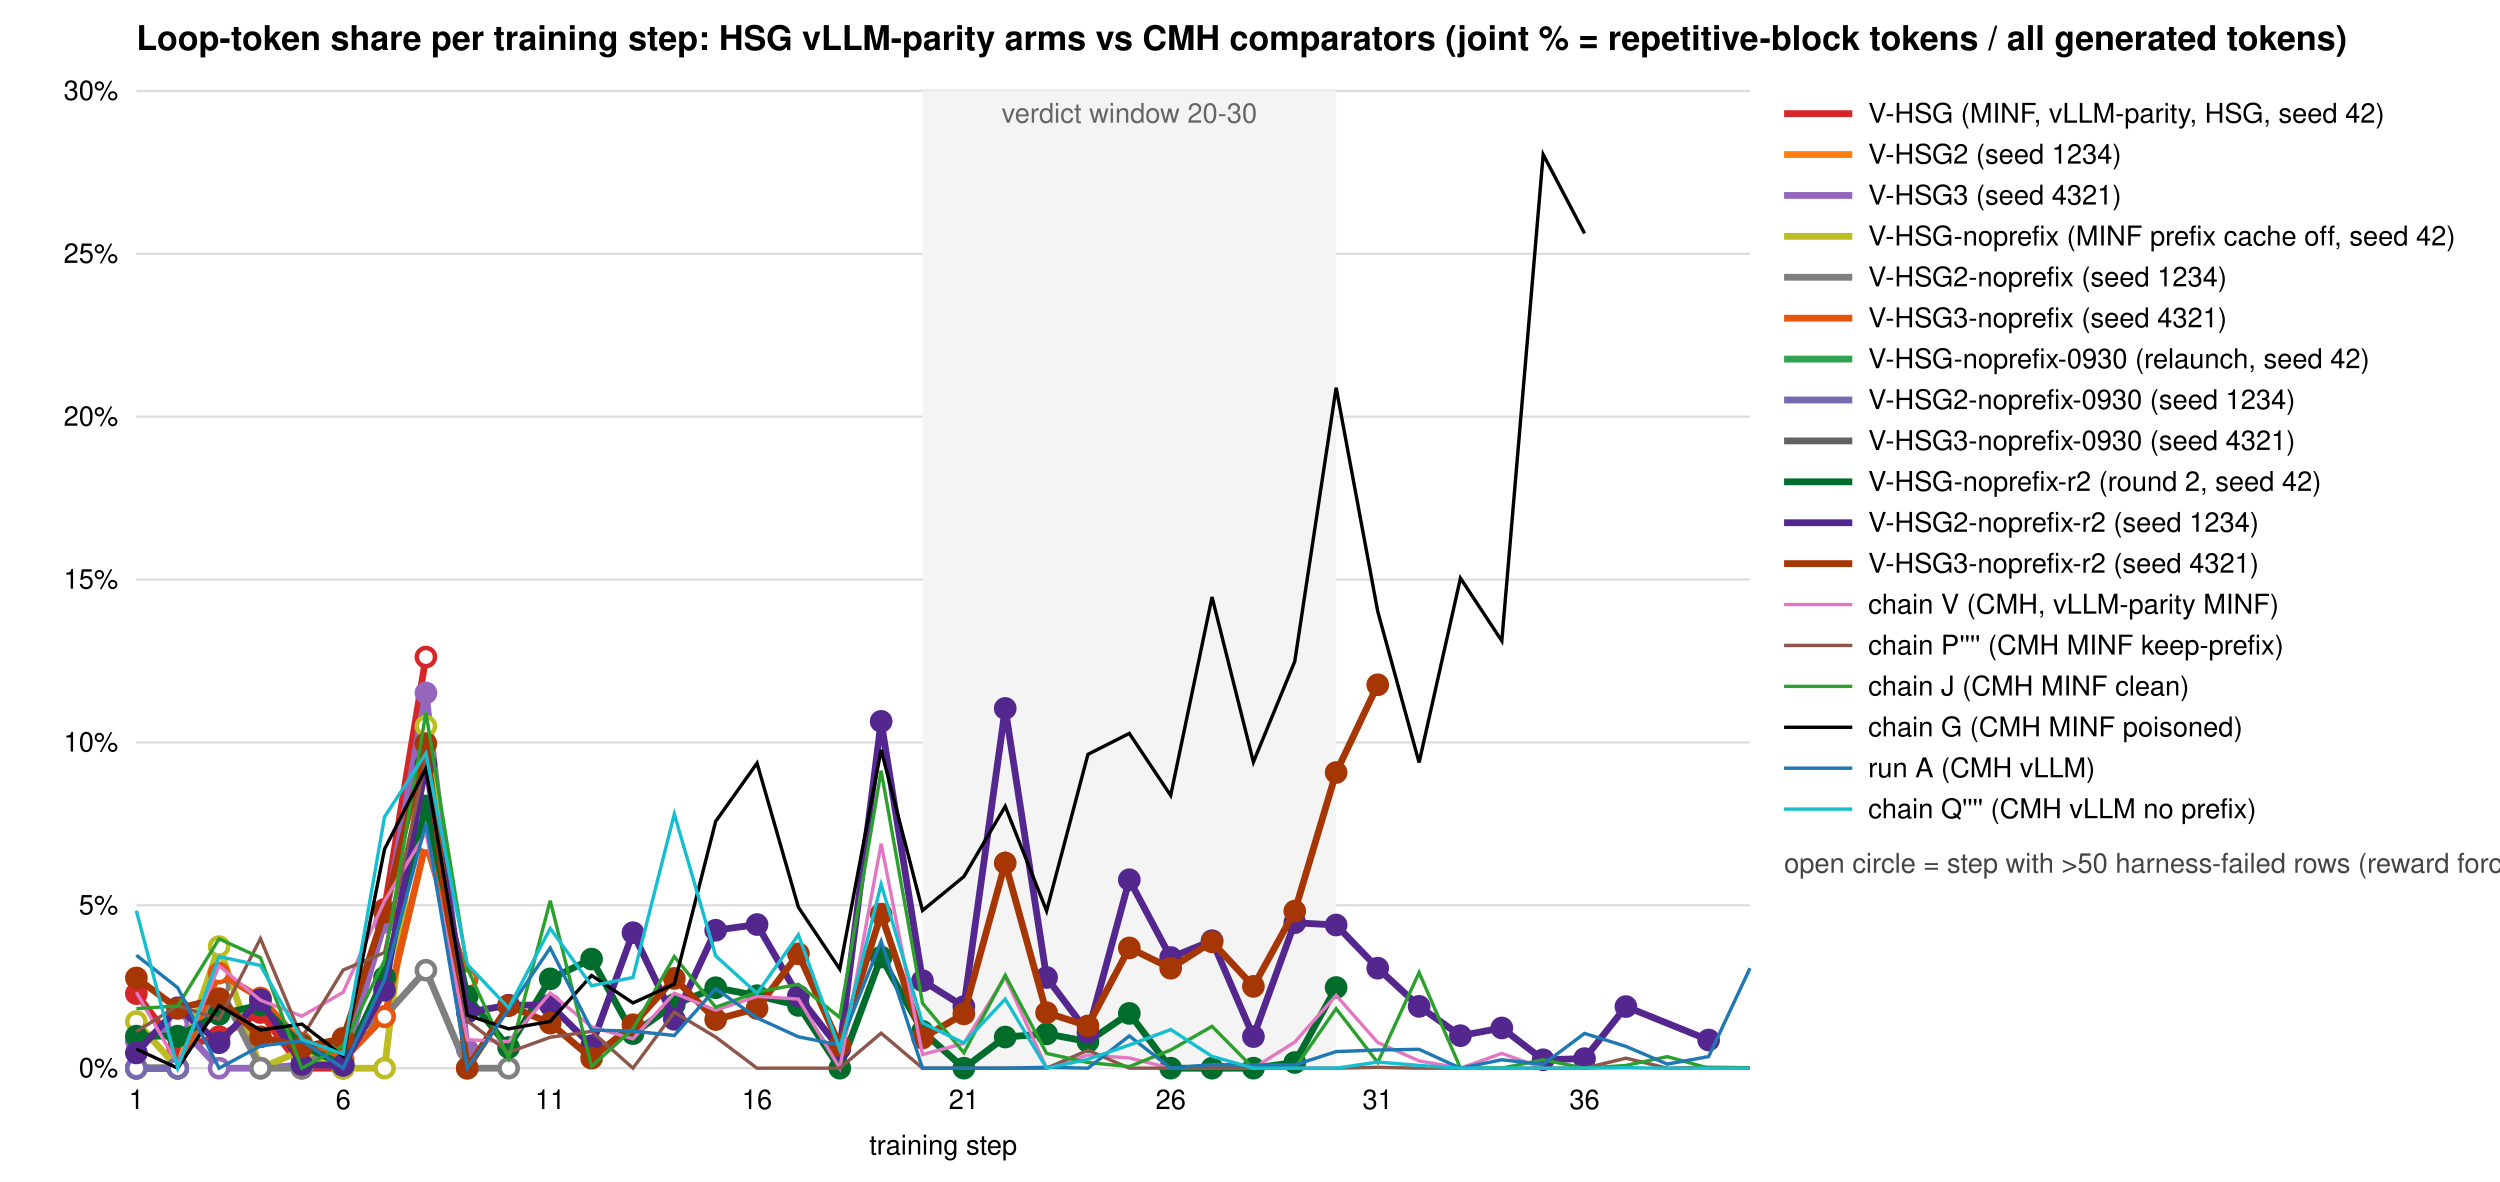
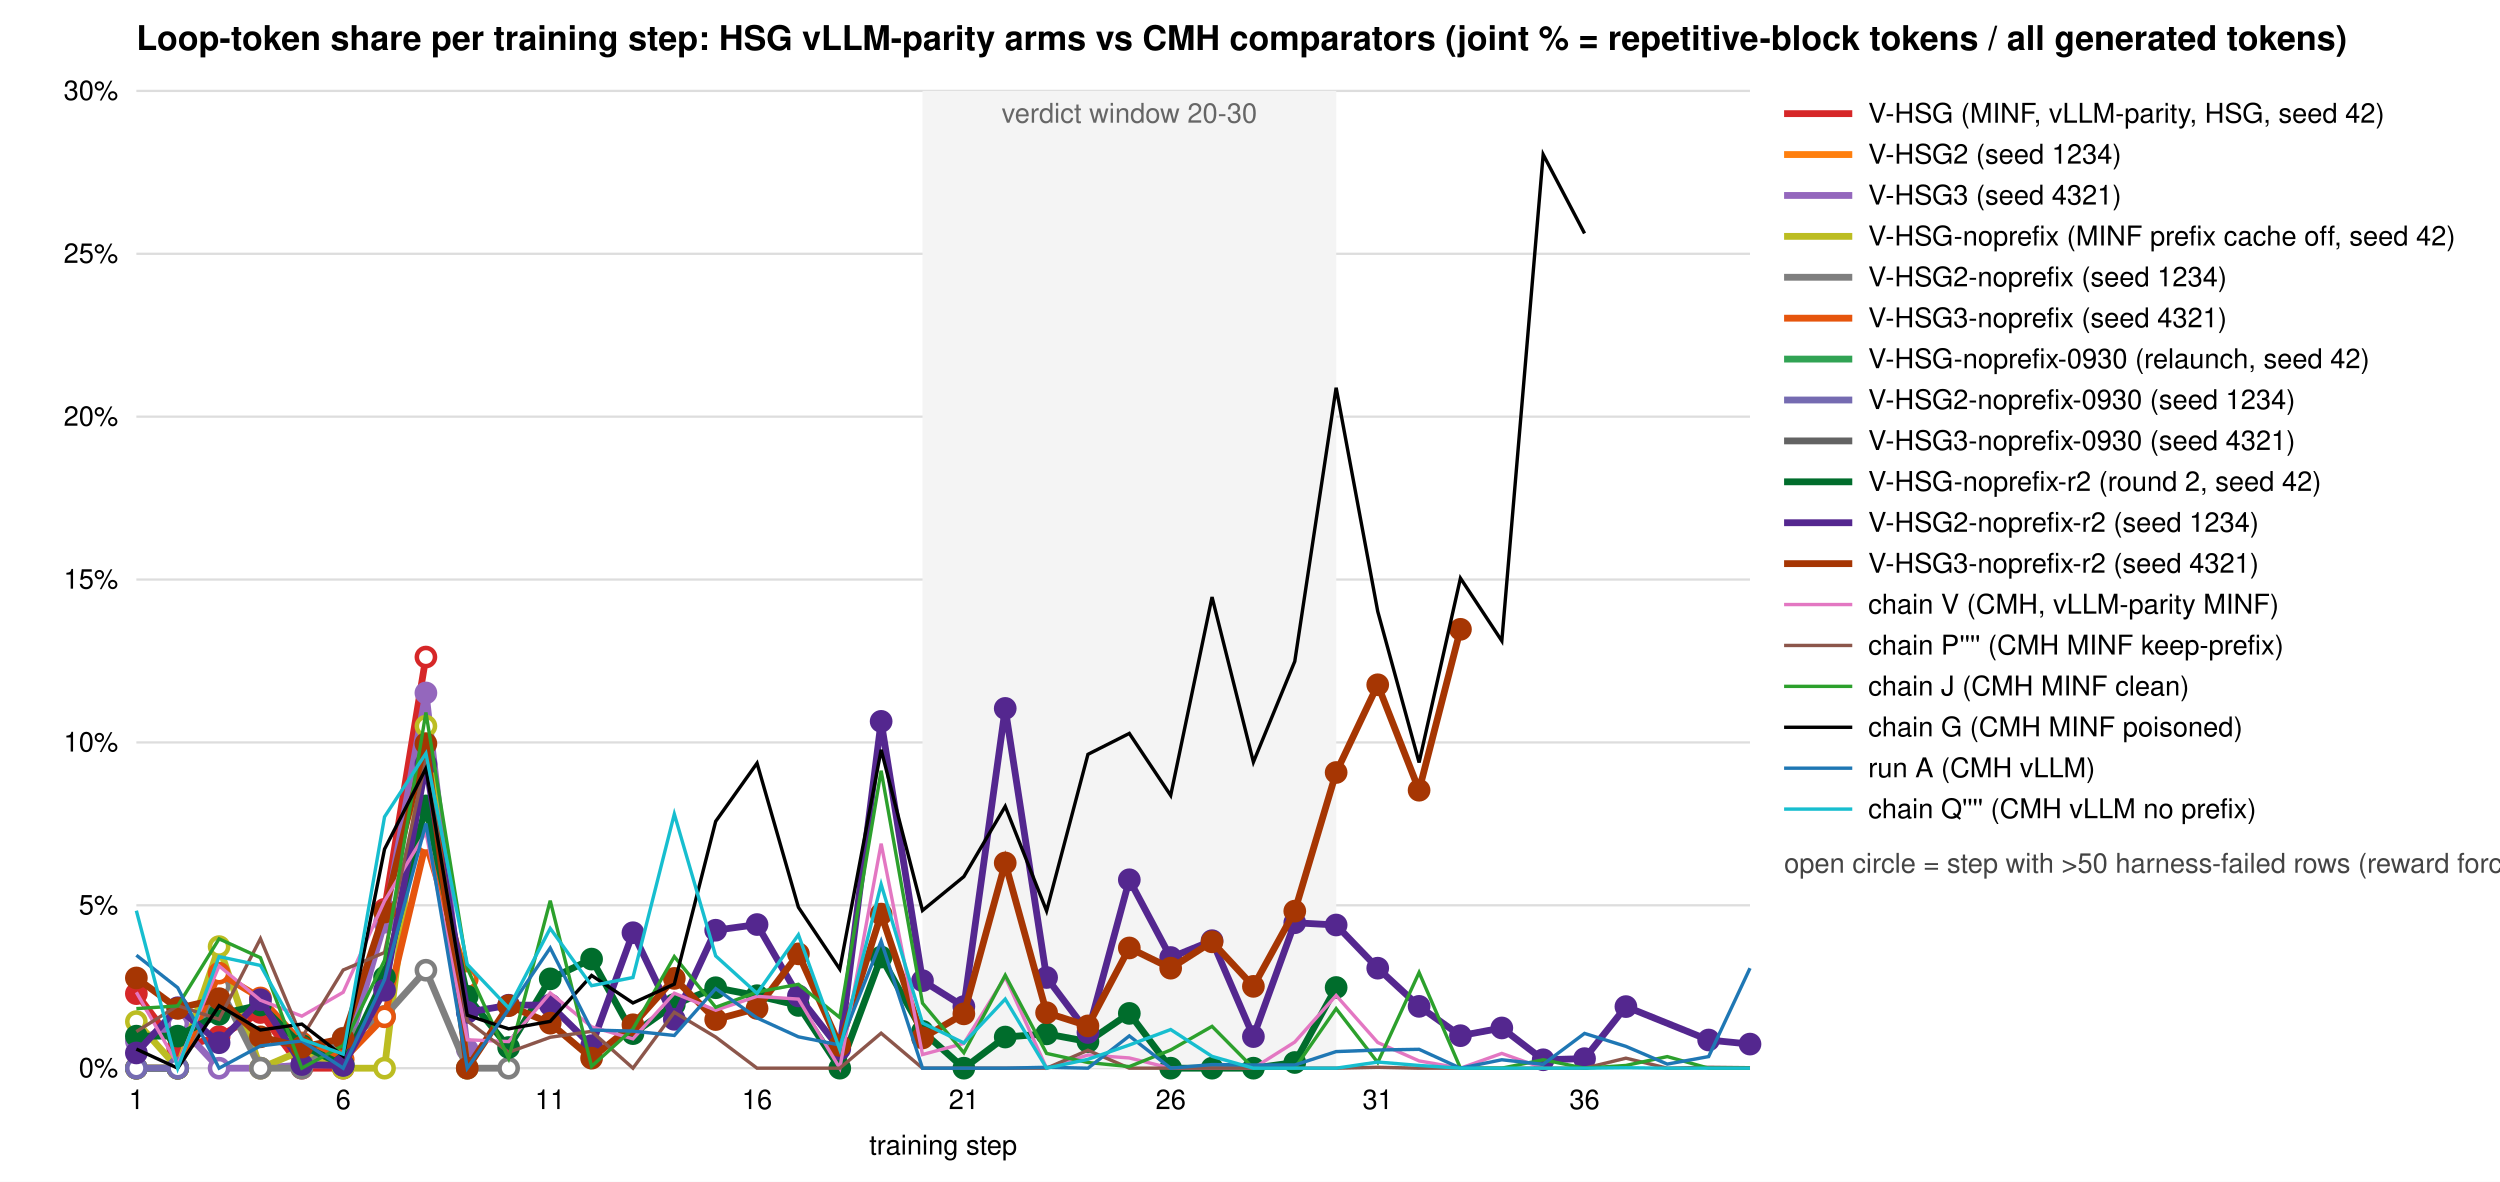
<svg xmlns="http://www.w3.org/2000/svg" width="1100" height="520" font-family="Helvetica,Arial" font-size="12">
  <rect width="1100" height="520" fill="white" />
  <text x="60" y="22" font-size="15" font-weight="bold">Loop-token share per training step: HSG vLLM-parity arms vs CMH comparators (joint % = repetitive-block tokens / all generated tokens)</text>
  <line x1="60" y1="470.0" x2="770" y2="470.0" stroke="#ddd" />
  <text x="52" y="474.0" text-anchor="end">0%</text>
  <line x1="60" y1="398.333" x2="770" y2="398.333" stroke="#ddd" />
  <text x="52" y="402.333" text-anchor="end">5%</text>
  <line x1="60" y1="326.667" x2="770" y2="326.667" stroke="#ddd" />
  <text x="52" y="330.667" text-anchor="end">10%</text>
  <line x1="60" y1="255.0" x2="770" y2="255.0" stroke="#ddd" />
  <text x="52" y="259.0" text-anchor="end">15%</text>
  <line x1="60" y1="183.333" x2="770" y2="183.333" stroke="#ddd" />
  <text x="52" y="187.333" text-anchor="end">20%</text>
  <line x1="60" y1="111.667" x2="770" y2="111.667" stroke="#ddd" />
  <text x="52" y="115.667" text-anchor="end">25%</text>
  <line x1="60" y1="40.0" x2="770" y2="40.0" stroke="#ddd" />
  <text x="52" y="44.0" text-anchor="end">30%</text>
  <text x="60.0" y="488" text-anchor="middle">1</text>
  <text x="151.026" y="488" text-anchor="middle">6</text>
  <text x="242.051" y="488" text-anchor="middle">11</text>
  <text x="333.077" y="488" text-anchor="middle">16</text>
  <text x="424.103" y="488" text-anchor="middle">21</text>
  <text x="515.128" y="488" text-anchor="middle">26</text>
  <text x="606.154" y="488" text-anchor="middle">31</text>
  <text x="697.179" y="488" text-anchor="middle">36</text>
  <text x="415.0" y="508" text-anchor="middle">training step</text>
  <rect x="405.897" y="40" width="182.051" height="430" fill="#f4f4f4" />
  <text x="496.923" y="54" text-anchor="middle" fill="#666">verdict window 20-30</text>
  <polyline fill="none" stroke="#d62728" stroke-width="3" points="60.0,437.2 78.2,461.2 96.4,456.1 114.6,445.5 132.8,470.0 151.0,470.0 169.2,400.1 187.4,289.1" />
  <circle cx="60.0" cy="437.2" r="4" fill="#d62728" stroke="#d62728" stroke-width="2" />
  <circle cx="78.2" cy="461.2" r="4" fill="#d62728" stroke="#d62728" stroke-width="2" />
  <circle cx="96.4" cy="456.1" r="4" fill="#d62728" stroke="#d62728" stroke-width="2" />
  <circle cx="114.6" cy="445.5" r="4" fill="#d62728" stroke="#d62728" stroke-width="2" />
  <circle cx="132.8" cy="470.0" r="4" fill="white" stroke="#d62728" stroke-width="2" />
  <circle cx="151.0" cy="470.0" r="4" fill="white" stroke="#d62728" stroke-width="2" />
  <circle cx="169.2" cy="400.1" r="4" fill="white" stroke="#d62728" stroke-width="2" />
  <circle cx="187.4" cy="289.1" r="4" fill="white" stroke="#d62728" stroke-width="2" />
  <line x1="785" y1="50" x2="815" y2="50" stroke="#d62728" stroke-width="3" />
  <text x="822" y="54">V-HSG (MINF, vLLM-parity, HSG, seed 42)</text>
  <polyline fill="none" stroke="#ff7f0e" stroke-width="3" points="60.0,470.0 78.2,470.0" />
  <circle cx="60.0" cy="470.0" r="4" fill="white" stroke="#ff7f0e" stroke-width="2" />
  <circle cx="78.2" cy="470.0" r="4" fill="white" stroke="#ff7f0e" stroke-width="2" />
  <line x1="785" y1="68" x2="815" y2="68" stroke="#ff7f0e" stroke-width="3" />
  <text x="822" y="72">V-HSG2 (seed 1234)</text>
  <polyline fill="none" stroke="#9467bd" stroke-width="3" points="60.0,458.1 78.2,450.5 96.4,470.0 114.6,470.0 132.8,468.6 151.0,468.5 169.2,405.8 187.4,304.9 205.6,461.8" />
  <circle cx="60.0" cy="458.1" r="4" fill="white" stroke="#9467bd" stroke-width="2" />
  <circle cx="78.2" cy="450.5" r="4" fill="white" stroke="#9467bd" stroke-width="2" />
  <circle cx="96.4" cy="470.0" r="4" fill="white" stroke="#9467bd" stroke-width="2" />
  <circle cx="114.6" cy="470.0" r="4" fill="white" stroke="#9467bd" stroke-width="2" />
  <circle cx="132.8" cy="468.6" r="4" fill="white" stroke="#9467bd" stroke-width="2" />
  <circle cx="151.0" cy="468.5" r="4" fill="white" stroke="#9467bd" stroke-width="2" />
  <circle cx="169.2" cy="405.8" r="4" fill="#9467bd" stroke="#9467bd" stroke-width="2" />
  <circle cx="187.4" cy="304.9" r="4" fill="#9467bd" stroke="#9467bd" stroke-width="2" />
  <circle cx="205.6" cy="461.8" r="4" fill="#9467bd" stroke="#9467bd" stroke-width="2" />
  <line x1="785" y1="86" x2="815" y2="86" stroke="#9467bd" stroke-width="3" />
  <text x="822" y="90">V-HSG3 (seed 4321)</text>
  <polyline fill="none" stroke="#bcbd22" stroke-width="3" points="60.0,449.5 78.2,470.0 96.4,416.5 114.6,470.0 132.8,462.2 151.0,470.0 169.2,470.0 187.4,319.5 205.6,470.0" />
  <circle cx="60.0" cy="449.5" r="4" fill="white" stroke="#bcbd22" stroke-width="2" />
  <circle cx="78.2" cy="470.0" r="4" fill="#bcbd22" stroke="#bcbd22" stroke-width="2" />
  <circle cx="96.4" cy="416.5" r="4" fill="white" stroke="#bcbd22" stroke-width="2" />
  <circle cx="114.6" cy="470.0" r="4" fill="white" stroke="#bcbd22" stroke-width="2" />
  <circle cx="132.8" cy="462.2" r="4" fill="white" stroke="#bcbd22" stroke-width="2" />
  <circle cx="151.0" cy="470.0" r="4" fill="white" stroke="#bcbd22" stroke-width="2" />
  <circle cx="169.2" cy="470.0" r="4" fill="white" stroke="#bcbd22" stroke-width="2" />
  <circle cx="187.4" cy="319.5" r="4" fill="white" stroke="#bcbd22" stroke-width="2" />
  <circle cx="205.6" cy="470.0" r="4" fill="white" stroke="#bcbd22" stroke-width="2" />
  <line x1="785" y1="104" x2="815" y2="104" stroke="#bcbd22" stroke-width="3" />
  <text x="822" y="108">V-HSG-noprefix (MINF prefix cache off, seed 42)</text>
  <polyline fill="none" stroke="#7f7f7f" stroke-width="3" points="60.0,470.0 78.2,470.0 96.4,434.0 114.6,470.0 132.8,470.0 151.0,456.8 169.2,447.2 187.4,426.9 205.6,470.0 223.8,470.0" />
  <circle cx="60.0" cy="470.0" r="4" fill="white" stroke="#7f7f7f" stroke-width="2" />
  <circle cx="78.2" cy="470.0" r="4" fill="white" stroke="#7f7f7f" stroke-width="2" />
  <circle cx="96.4" cy="434.0" r="4" fill="white" stroke="#7f7f7f" stroke-width="2" />
  <circle cx="114.6" cy="470.0" r="4" fill="white" stroke="#7f7f7f" stroke-width="2" />
  <circle cx="132.8" cy="470.0" r="4" fill="white" stroke="#7f7f7f" stroke-width="2" />
  <circle cx="151.0" cy="456.8" r="4" fill="white" stroke="#7f7f7f" stroke-width="2" />
  <circle cx="169.2" cy="447.2" r="4" fill="white" stroke="#7f7f7f" stroke-width="2" />
  <circle cx="187.4" cy="426.9" r="4" fill="white" stroke="#7f7f7f" stroke-width="2" />
  <circle cx="205.6" cy="470.0" r="4" fill="white" stroke="#7f7f7f" stroke-width="2" />
  <circle cx="223.8" cy="470.0" r="4" fill="white" stroke="#7f7f7f" stroke-width="2" />
  <line x1="785" y1="122" x2="815" y2="122" stroke="#7f7f7f" stroke-width="3" />
  <text x="822" y="126">V-HSG2-noprefix (seed 1234)</text>
  <polyline fill="none" stroke="#e6550d" stroke-width="3" points="60.0,470.0 78.2,470.0 96.4,428.2 114.6,439.1 132.8,458.9 151.0,466.2 169.2,447.4 187.4,370.7 205.6,430.8" />
  <circle cx="60.0" cy="470.0" r="4" fill="white" stroke="#e6550d" stroke-width="2" />
  <circle cx="78.2" cy="470.0" r="4" fill="white" stroke="#e6550d" stroke-width="2" />
  <circle cx="96.4" cy="428.2" r="4" fill="white" stroke="#e6550d" stroke-width="2" />
  <circle cx="114.6" cy="439.1" r="4" fill="white" stroke="#e6550d" stroke-width="2" />
  <circle cx="132.8" cy="458.9" r="4" fill="white" stroke="#e6550d" stroke-width="2" />
  <circle cx="151.0" cy="466.2" r="4" fill="#e6550d" stroke="#e6550d" stroke-width="2" />
  <circle cx="169.2" cy="447.4" r="4" fill="white" stroke="#e6550d" stroke-width="2" />
  <circle cx="187.4" cy="370.7" r="4" fill="white" stroke="#e6550d" stroke-width="2" />
  <circle cx="205.6" cy="430.8" r="4" fill="white" stroke="#e6550d" stroke-width="2" />
  <line x1="785" y1="140" x2="815" y2="140" stroke="#e6550d" stroke-width="3" />
  <text x="822" y="144">V-HSG3-noprefix (seed 4321)</text>
  <polyline fill="none" stroke="#31a354" stroke-width="3" points="60.0,470.0 78.2,470.0" />
  <circle cx="60.0" cy="470.0" r="4" fill="white" stroke="#31a354" stroke-width="2" />
  <circle cx="78.2" cy="470.0" r="4" fill="white" stroke="#31a354" stroke-width="2" />
  <line x1="785" y1="158" x2="815" y2="158" stroke="#31a354" stroke-width="3" />
  <text x="822" y="162">V-HSG-noprefix-0930 (relaunch, seed 42)</text>
  <polyline fill="none" stroke="#756bb1" stroke-width="3" points="60.0,470.0 78.2,470.0" />
  <circle cx="60.0" cy="470.0" r="4" fill="white" stroke="#756bb1" stroke-width="2" />
  <circle cx="78.2" cy="470.0" r="4" fill="white" stroke="#756bb1" stroke-width="2" />
  <line x1="785" y1="176" x2="815" y2="176" stroke="#756bb1" stroke-width="3" />
  <text x="822" y="180">V-HSG2-noprefix-0930 (seed 1234)</text>
  <line x1="785" y1="194" x2="815" y2="194" stroke="#636363" stroke-width="3" />
  <text x="822" y="198">V-HSG3-noprefix-0930 (seed 4321)</text>
  <polyline fill="none" stroke="#006d2c" stroke-width="3" points="60.0,455.9 78.2,455.9 96.4,446.3 114.6,442.2 132.8,460.0 151.0,468.6 169.2,430.0 187.4,354.6 205.6,438.4 223.8,460.9 242.1,430.7 260.3,422.0 278.5,454.8 296.7,442.0 314.9,434.6 333.1,438.1 351.3,442.4 369.5,470.0 387.7,421.1 405.9,453.8 424.1,470.0 442.3,456.3 460.5,454.9 478.7,458.3 496.9,445.9 515.1,470.0 533.3,470.0 551.5,470.0 569.7,467.5 587.9,434.5" />
  <circle cx="60.0" cy="455.9" r="4" fill="#006d2c" stroke="#006d2c" stroke-width="2" />
  <circle cx="78.2" cy="455.9" r="4" fill="#006d2c" stroke="#006d2c" stroke-width="2" />
  <circle cx="96.4" cy="446.3" r="4" fill="#006d2c" stroke="#006d2c" stroke-width="2" />
  <circle cx="114.6" cy="442.2" r="4" fill="#006d2c" stroke="#006d2c" stroke-width="2" />
  <circle cx="132.8" cy="460.0" r="4" fill="#006d2c" stroke="#006d2c" stroke-width="2" />
  <circle cx="151.0" cy="468.6" r="4" fill="#006d2c" stroke="#006d2c" stroke-width="2" />
  <circle cx="169.2" cy="430.0" r="4" fill="#006d2c" stroke="#006d2c" stroke-width="2" />
  <circle cx="187.4" cy="354.6" r="4" fill="#006d2c" stroke="#006d2c" stroke-width="2" />
  <circle cx="205.6" cy="438.4" r="4" fill="#006d2c" stroke="#006d2c" stroke-width="2" />
  <circle cx="223.8" cy="460.9" r="4" fill="#006d2c" stroke="#006d2c" stroke-width="2" />
  <circle cx="242.1" cy="430.7" r="4" fill="#006d2c" stroke="#006d2c" stroke-width="2" />
  <circle cx="260.3" cy="422.0" r="4" fill="#006d2c" stroke="#006d2c" stroke-width="2" />
  <circle cx="278.5" cy="454.8" r="4" fill="#006d2c" stroke="#006d2c" stroke-width="2" />
  <circle cx="296.7" cy="442.0" r="4" fill="#006d2c" stroke="#006d2c" stroke-width="2" />
  <circle cx="314.9" cy="434.6" r="4" fill="#006d2c" stroke="#006d2c" stroke-width="2" />
  <circle cx="333.1" cy="438.1" r="4" fill="#006d2c" stroke="#006d2c" stroke-width="2" />
  <circle cx="351.3" cy="442.4" r="4" fill="#006d2c" stroke="#006d2c" stroke-width="2" />
  <circle cx="369.5" cy="470.0" r="4" fill="#006d2c" stroke="#006d2c" stroke-width="2" />
  <circle cx="387.7" cy="421.1" r="4" fill="#006d2c" stroke="#006d2c" stroke-width="2" />
  <circle cx="405.9" cy="453.8" r="4" fill="#006d2c" stroke="#006d2c" stroke-width="2" />
  <circle cx="424.1" cy="470.0" r="4" fill="#006d2c" stroke="#006d2c" stroke-width="2" />
  <circle cx="442.3" cy="456.3" r="4" fill="#006d2c" stroke="#006d2c" stroke-width="2" />
  <circle cx="460.5" cy="454.9" r="4" fill="#006d2c" stroke="#006d2c" stroke-width="2" />
  <circle cx="478.7" cy="458.3" r="4" fill="#006d2c" stroke="#006d2c" stroke-width="2" />
  <circle cx="496.9" cy="445.9" r="4" fill="#006d2c" stroke="#006d2c" stroke-width="2" />
  <circle cx="515.1" cy="470.0" r="4" fill="#006d2c" stroke="#006d2c" stroke-width="2" />
  <circle cx="533.3" cy="470.0" r="4" fill="#006d2c" stroke="#006d2c" stroke-width="2" />
  <circle cx="551.5" cy="470.0" r="4" fill="#006d2c" stroke="#006d2c" stroke-width="2" />
  <circle cx="569.7" cy="467.5" r="4" fill="#006d2c" stroke="#006d2c" stroke-width="2" />
  <circle cx="587.9" cy="434.5" r="4" fill="#006d2c" stroke="#006d2c" stroke-width="2" />
  <line x1="785" y1="212" x2="815" y2="212" stroke="#006d2c" stroke-width="3" />
  <text x="822" y="216">V-HSG-noprefix-r2 (round 2, seed 42)</text>
-   <polyline fill="none" stroke="#54278f" stroke-width="3" points="60.0,463.3 78.2,443.4 96.4,458.8 114.6,439.9 132.8,468.4 151.0,468.8 169.2,435.7 187.4,336.2 205.6,445.4 223.8,442.3 242.1,442.2 260.3,460.1 278.5,410.4 296.7,448.5 314.9,409.3 333.1,406.8 351.3,438.2 369.5,461.5 387.7,317.4 405.9,431.5 424.1,442.9 442.3,311.7 460.5,430.1 478.7,454.3 496.9,387.1 515.1,421.3 533.3,413.9 551.5,456.1 569.7,406.0 587.9,407.0 606.2,426.0 624.4,442.8 642.6,455.7 660.8,452.3 679.0,466.3 697.2,465.8 715.4,442.9 751.8,457.6" />
+   <polyline fill="none" stroke="#54278f" stroke-width="3" points="60.0,463.3 78.2,443.4 96.4,458.8 114.6,439.9 132.8,468.4 151.0,468.8 169.2,435.7 187.4,336.2 205.6,445.4 223.8,442.3 242.1,442.2 260.3,460.1 278.5,410.4 296.7,448.5 314.9,409.3 333.1,406.8 351.3,438.2 369.5,461.5 387.7,317.4 405.9,431.5 424.1,442.9 442.3,311.7 460.5,430.1 478.7,454.3 496.9,387.1 515.1,421.3 533.3,413.9 551.5,456.1 569.7,406.0 587.9,407.0 606.2,426.0 624.4,442.8 642.6,455.7 660.8,452.3 679.0,466.3 697.2,465.8 715.4,442.9 751.8,457.6 770.0,459.4" />
  <circle cx="60.0" cy="463.3" r="4" fill="#54278f" stroke="#54278f" stroke-width="2" />
  <circle cx="78.2" cy="443.4" r="4" fill="#54278f" stroke="#54278f" stroke-width="2" />
  <circle cx="96.4" cy="458.8" r="4" fill="#54278f" stroke="#54278f" stroke-width="2" />
  <circle cx="114.6" cy="439.9" r="4" fill="#54278f" stroke="#54278f" stroke-width="2" />
  <circle cx="132.8" cy="468.4" r="4" fill="#54278f" stroke="#54278f" stroke-width="2" />
  <circle cx="151.0" cy="468.8" r="4" fill="#54278f" stroke="#54278f" stroke-width="2" />
  <circle cx="169.2" cy="435.7" r="4" fill="#54278f" stroke="#54278f" stroke-width="2" />
  <circle cx="187.4" cy="336.2" r="4" fill="#54278f" stroke="#54278f" stroke-width="2" />
  <circle cx="205.6" cy="445.4" r="4" fill="#54278f" stroke="#54278f" stroke-width="2" />
  <circle cx="223.8" cy="442.3" r="4" fill="#54278f" stroke="#54278f" stroke-width="2" />
  <circle cx="242.1" cy="442.2" r="4" fill="#54278f" stroke="#54278f" stroke-width="2" />
  <circle cx="260.3" cy="460.1" r="4" fill="#54278f" stroke="#54278f" stroke-width="2" />
  <circle cx="278.5" cy="410.4" r="4" fill="#54278f" stroke="#54278f" stroke-width="2" />
  <circle cx="296.7" cy="448.5" r="4" fill="#54278f" stroke="#54278f" stroke-width="2" />
  <circle cx="314.9" cy="409.3" r="4" fill="#54278f" stroke="#54278f" stroke-width="2" />
  <circle cx="333.1" cy="406.8" r="4" fill="#54278f" stroke="#54278f" stroke-width="2" />
  <circle cx="351.3" cy="438.2" r="4" fill="#54278f" stroke="#54278f" stroke-width="2" />
  <circle cx="369.5" cy="461.5" r="4" fill="#54278f" stroke="#54278f" stroke-width="2" />
  <circle cx="387.7" cy="317.4" r="4" fill="#54278f" stroke="#54278f" stroke-width="2" />
  <circle cx="405.9" cy="431.5" r="4" fill="#54278f" stroke="#54278f" stroke-width="2" />
  <circle cx="424.1" cy="442.9" r="4" fill="#54278f" stroke="#54278f" stroke-width="2" />
  <circle cx="442.3" cy="311.7" r="4" fill="#54278f" stroke="#54278f" stroke-width="2" />
  <circle cx="460.5" cy="430.1" r="4" fill="#54278f" stroke="#54278f" stroke-width="2" />
  <circle cx="478.7" cy="454.3" r="4" fill="#54278f" stroke="#54278f" stroke-width="2" />
  <circle cx="496.9" cy="387.1" r="4" fill="#54278f" stroke="#54278f" stroke-width="2" />
  <circle cx="515.1" cy="421.3" r="4" fill="#54278f" stroke="#54278f" stroke-width="2" />
  <circle cx="533.3" cy="413.9" r="4" fill="#54278f" stroke="#54278f" stroke-width="2" />
  <circle cx="551.5" cy="456.1" r="4" fill="#54278f" stroke="#54278f" stroke-width="2" />
  <circle cx="569.7" cy="406.0" r="4" fill="#54278f" stroke="#54278f" stroke-width="2" />
  <circle cx="587.9" cy="407.0" r="4" fill="#54278f" stroke="#54278f" stroke-width="2" />
  <circle cx="606.2" cy="426.0" r="4" fill="#54278f" stroke="#54278f" stroke-width="2" />
  <circle cx="624.4" cy="442.8" r="4" fill="#54278f" stroke="#54278f" stroke-width="2" />
  <circle cx="642.6" cy="455.7" r="4" fill="#54278f" stroke="#54278f" stroke-width="2" />
  <circle cx="660.8" cy="452.3" r="4" fill="#54278f" stroke="#54278f" stroke-width="2" />
  <circle cx="679.0" cy="466.3" r="4" fill="#54278f" stroke="#54278f" stroke-width="2" />
  <circle cx="697.2" cy="465.8" r="4" fill="#54278f" stroke="#54278f" stroke-width="2" />
  <circle cx="715.4" cy="442.9" r="4" fill="#54278f" stroke="#54278f" stroke-width="2" />
  <circle cx="751.8" cy="457.6" r="4" fill="#54278f" stroke="#54278f" stroke-width="2" />
+   <circle cx="770.0" cy="459.4" r="4" fill="#54278f" stroke="#54278f" stroke-width="2" />
  <line x1="785" y1="230" x2="815" y2="230" stroke="#54278f" stroke-width="3" />
  <text x="822" y="234">V-HSG2-noprefix-r2 (seed 1234)</text>
-   <polyline fill="none" stroke="#a63603" stroke-width="3" points="60.0,430.3 78.2,443.7 96.4,439.4 114.6,456.2 132.8,460.7 151.0,457.0 169.2,401.3 187.4,327.2 205.6,470.0 223.8,442.5 242.1,450.2 260.3,465.6 278.5,450.9 296.7,430.5 314.9,448.6 333.1,443.7 351.3,419.7 369.5,460.0 387.7,402.2 405.9,456.7 424.1,446.1 442.3,379.7 460.5,445.6 478.7,451.4 496.9,417.1 515.1,426.0 533.3,414.4 551.5,434.0 569.7,400.9 587.9,339.9 606.2,301.3" />
+   <polyline fill="none" stroke="#a63603" stroke-width="3" points="60.0,430.3 78.2,443.7 96.4,439.4 114.6,456.2 132.8,460.7 151.0,457.0 169.2,401.3 187.4,327.2 205.6,470.0 223.8,442.5 242.1,450.2 260.3,465.6 278.5,450.9 296.7,430.5 314.9,448.6 333.1,443.7 351.3,419.7 369.5,460.0 387.7,402.2 405.9,456.7 424.1,446.1 442.3,379.7 460.5,445.6 478.7,451.4 496.9,417.1 515.1,426.0 533.3,414.4 551.5,434.0 569.7,400.9 587.9,339.9 606.2,301.3 624.4,347.7 642.6,276.9" />
  <circle cx="60.0" cy="430.3" r="4" fill="#a63603" stroke="#a63603" stroke-width="2" />
  <circle cx="78.2" cy="443.7" r="4" fill="#a63603" stroke="#a63603" stroke-width="2" />
  <circle cx="96.4" cy="439.4" r="4" fill="#a63603" stroke="#a63603" stroke-width="2" />
  <circle cx="114.6" cy="456.2" r="4" fill="#a63603" stroke="#a63603" stroke-width="2" />
  <circle cx="132.8" cy="460.7" r="4" fill="#a63603" stroke="#a63603" stroke-width="2" />
  <circle cx="151.0" cy="457.0" r="4" fill="#a63603" stroke="#a63603" stroke-width="2" />
  <circle cx="169.2" cy="401.3" r="4" fill="#a63603" stroke="#a63603" stroke-width="2" />
  <circle cx="187.4" cy="327.2" r="4" fill="#a63603" stroke="#a63603" stroke-width="2" />
  <circle cx="205.6" cy="470.0" r="4" fill="#a63603" stroke="#a63603" stroke-width="2" />
  <circle cx="223.8" cy="442.5" r="4" fill="#a63603" stroke="#a63603" stroke-width="2" />
  <circle cx="242.1" cy="450.2" r="4" fill="#a63603" stroke="#a63603" stroke-width="2" />
  <circle cx="260.3" cy="465.6" r="4" fill="#a63603" stroke="#a63603" stroke-width="2" />
  <circle cx="278.5" cy="450.9" r="4" fill="#a63603" stroke="#a63603" stroke-width="2" />
  <circle cx="296.7" cy="430.5" r="4" fill="#a63603" stroke="#a63603" stroke-width="2" />
  <circle cx="314.9" cy="448.6" r="4" fill="#a63603" stroke="#a63603" stroke-width="2" />
  <circle cx="333.1" cy="443.7" r="4" fill="#a63603" stroke="#a63603" stroke-width="2" />
  <circle cx="351.3" cy="419.7" r="4" fill="#a63603" stroke="#a63603" stroke-width="2" />
  <circle cx="369.5" cy="460.0" r="4" fill="#a63603" stroke="#a63603" stroke-width="2" />
  <circle cx="387.7" cy="402.2" r="4" fill="#a63603" stroke="#a63603" stroke-width="2" />
  <circle cx="405.9" cy="456.7" r="4" fill="#a63603" stroke="#a63603" stroke-width="2" />
  <circle cx="424.1" cy="446.1" r="4" fill="#a63603" stroke="#a63603" stroke-width="2" />
  <circle cx="442.3" cy="379.7" r="4" fill="#a63603" stroke="#a63603" stroke-width="2" />
  <circle cx="460.5" cy="445.6" r="4" fill="#a63603" stroke="#a63603" stroke-width="2" />
  <circle cx="478.7" cy="451.4" r="4" fill="#a63603" stroke="#a63603" stroke-width="2" />
  <circle cx="496.9" cy="417.1" r="4" fill="#a63603" stroke="#a63603" stroke-width="2" />
  <circle cx="515.1" cy="426.0" r="4" fill="#a63603" stroke="#a63603" stroke-width="2" />
  <circle cx="533.3" cy="414.4" r="4" fill="#a63603" stroke="#a63603" stroke-width="2" />
  <circle cx="551.5" cy="434.0" r="4" fill="#a63603" stroke="#a63603" stroke-width="2" />
  <circle cx="569.7" cy="400.9" r="4" fill="#a63603" stroke="#a63603" stroke-width="2" />
  <circle cx="587.9" cy="339.9" r="4" fill="#a63603" stroke="#a63603" stroke-width="2" />
  <circle cx="606.2" cy="301.3" r="4" fill="#a63603" stroke="#a63603" stroke-width="2" />
+   <circle cx="624.4" cy="347.7" r="4" fill="#a63603" stroke="#a63603" stroke-width="2" />
+   <circle cx="642.6" cy="276.9" r="4" fill="#a63603" stroke="#a63603" stroke-width="2" />
  <line x1="785" y1="248" x2="815" y2="248" stroke="#a63603" stroke-width="3" />
  <text x="822" y="252">V-HSG3-noprefix-r2 (seed 4321)</text>
  <polyline fill="none" stroke="#e377c2" stroke-width="1.5" points="60.0,436.6 78.2,468.4 96.4,425.0 114.6,440.1 132.8,447.1 151.0,436.6 169.2,396.4 187.4,366.2 205.6,457.5 223.8,458.3 242.1,436.9 260.3,451.8 278.5,457.1 296.7,437.0 314.9,444.5 333.1,438.4 351.3,439.6 369.5,470.0 387.7,371.2 405.9,464.0 424.1,459.1 442.3,429.9 460.5,470.0 478.7,464.2 496.9,465.5 515.1,470.0 533.3,470.0 551.5,470.0 569.7,458.5 587.9,438.0 606.2,458.7 624.4,466.8 642.6,470.0 660.8,463.5 679.0,470.0" />
  <line x1="785" y1="266" x2="815" y2="266" stroke="#e377c2" stroke-width="1.5" />
  <text x="822" y="270">chain V (CMH, vLLM-parity MINF)</text>
  <polyline fill="none" stroke="#8c564b" stroke-width="1.5" points="60.0,453.9 78.2,442.5 96.4,448.5 114.6,413.0 132.8,456.6 151.0,426.8 169.2,419.1 187.4,334.3 205.6,449.2 223.8,463.0 242.1,456.4 260.3,453.8 278.5,470.0 296.7,445.4 314.9,456.3 333.1,470.0 351.3,470.0 369.5,470.0 387.7,454.6 405.9,470.0 424.1,470.0 442.3,470.0 460.5,470.0 478.7,462.1 496.9,470.0 515.1,470.0 533.3,470.0 551.5,470.0 569.7,470.0 587.9,470.0 606.2,469.6 624.4,470.0 642.6,470.0 660.8,470.0 679.0,470.0 697.2,470.0 715.4,465.6 733.6,470.0 751.8,469.6 770.0,469.8" />
  <line x1="785" y1="284" x2="815" y2="284" stroke="#8c564b" stroke-width="1.5" />
  <text x="822" y="288">chain P'''' (CMH MINF keep-prefix)</text>
  <polyline fill="none" stroke="#2ca02c" stroke-width="1.5" points="60.0,443.8 78.2,442.6 96.4,413.1 114.6,421.4 132.8,470.0 151.0,460.0 169.2,422.5 187.4,313.5 205.6,426.0 223.8,465.7 242.1,396.3 260.3,469.2 278.5,452.7 296.7,420.9 314.9,443.2 333.1,436.5 351.3,433.1 369.5,447.7 387.7,339.1 405.9,441.4 424.1,463.2 442.3,429.1 460.5,463.5 478.7,467.5 496.9,469.3 515.1,462.0 533.3,451.6 551.5,470.0 569.7,470.0 587.9,443.8 606.2,467.5 624.4,427.9 642.6,470.0 660.8,470.0 679.0,466.3 697.2,470.0 715.4,468.8 733.6,464.9 751.8,470.0 770.0,470.0" />
  <line x1="785" y1="302" x2="815" y2="302" stroke="#2ca02c" stroke-width="1.5" />
  <text x="822" y="306">chain J (CMH MINF clean)</text>
  <polyline fill="none" stroke="#000000" stroke-width="1.5" points="60.0,461.6 78.2,470.0 96.4,442.5 114.6,453.2 132.8,450.6 151.0,464.7 169.2,373.6 187.4,338.1 205.6,446.7 223.8,452.7 242.1,449.4 260.3,429.2 278.5,441.3 296.7,433.0 314.9,361.4 333.1,335.8 351.3,399.2 369.5,426.4 387.7,329.9 405.9,400.6 424.1,385.7 442.3,354.8 460.5,400.8 478.7,331.9 496.9,322.7 515.1,350.0 533.3,262.7 551.5,335.3 569.7,291.0 587.9,170.6 606.2,269.0 624.4,335.5 642.6,254.4 660.8,282.0 679.0,68.0 697.2,102.7" />
  <line x1="785" y1="320" x2="815" y2="320" stroke="#000000" stroke-width="1.5" />
  <text x="822" y="324">chain G (CMH MINF poisoned)</text>
  <polyline fill="none" stroke="#1f77b4" stroke-width="1.5" points="60.0,420.3 78.2,434.6 96.4,470.0 114.6,460.2 132.8,458.0 151.0,470.0 169.2,431.0 187.4,362.3 205.6,470.0 223.8,444.1 242.1,417.1 260.3,453.2 278.5,453.7 296.7,455.6 314.9,435.0 333.1,447.9 351.3,456.2 369.5,459.8 387.7,414.1 405.9,470.0 424.1,470.0 442.3,470.0 460.5,469.6 478.7,470.0 496.9,455.8 515.1,470.0 533.3,468.4 551.5,468.6 569.7,468.6 587.9,462.7 606.2,462.0 624.4,461.7 642.6,470.0 660.8,466.3 679.0,468.3 697.2,454.7 715.4,460.4 733.6,468.2 751.8,464.9 770.0,426.0" />
  <line x1="785" y1="338" x2="815" y2="338" stroke="#1f77b4" stroke-width="1.5" />
  <text x="822" y="342">run A (CMH vLLM)</text>
  <polyline fill="none" stroke="#17becf" stroke-width="1.5" points="60.0,400.7 78.2,470.0 96.4,420.9 114.6,424.8 132.8,457.3 151.0,463.8 169.2,359.4 187.4,331.5 205.6,424.3 223.8,443.5 242.1,408.5 260.3,433.7 278.5,430.1 296.7,358.2 314.9,420.6 333.1,437.1 351.3,411.3 369.5,461.8 387.7,389.1 405.9,450.1 424.1,458.9 442.3,439.6 460.5,470.0 478.7,466.1 496.9,459.8 515.1,453.0 533.3,464.8 551.5,470.0 569.7,470.0 587.9,470.0 606.2,467.3 624.4,468.8 642.6,470.0 660.8,470.0 679.0,470.0 697.2,470.0 715.4,469.8 733.6,470.0 751.8,470.0 770.0,470.0" />
  <line x1="785" y1="356" x2="815" y2="356" stroke="#17becf" stroke-width="1.5" />
  <text x="822" y="360">chain Q'''' (CMH vLLM no prefix)</text>
  <text x="785" y="384" fill="#444">open circle = step with &gt;50 harness-failed rows (reward forced 0)</text>
</svg>
